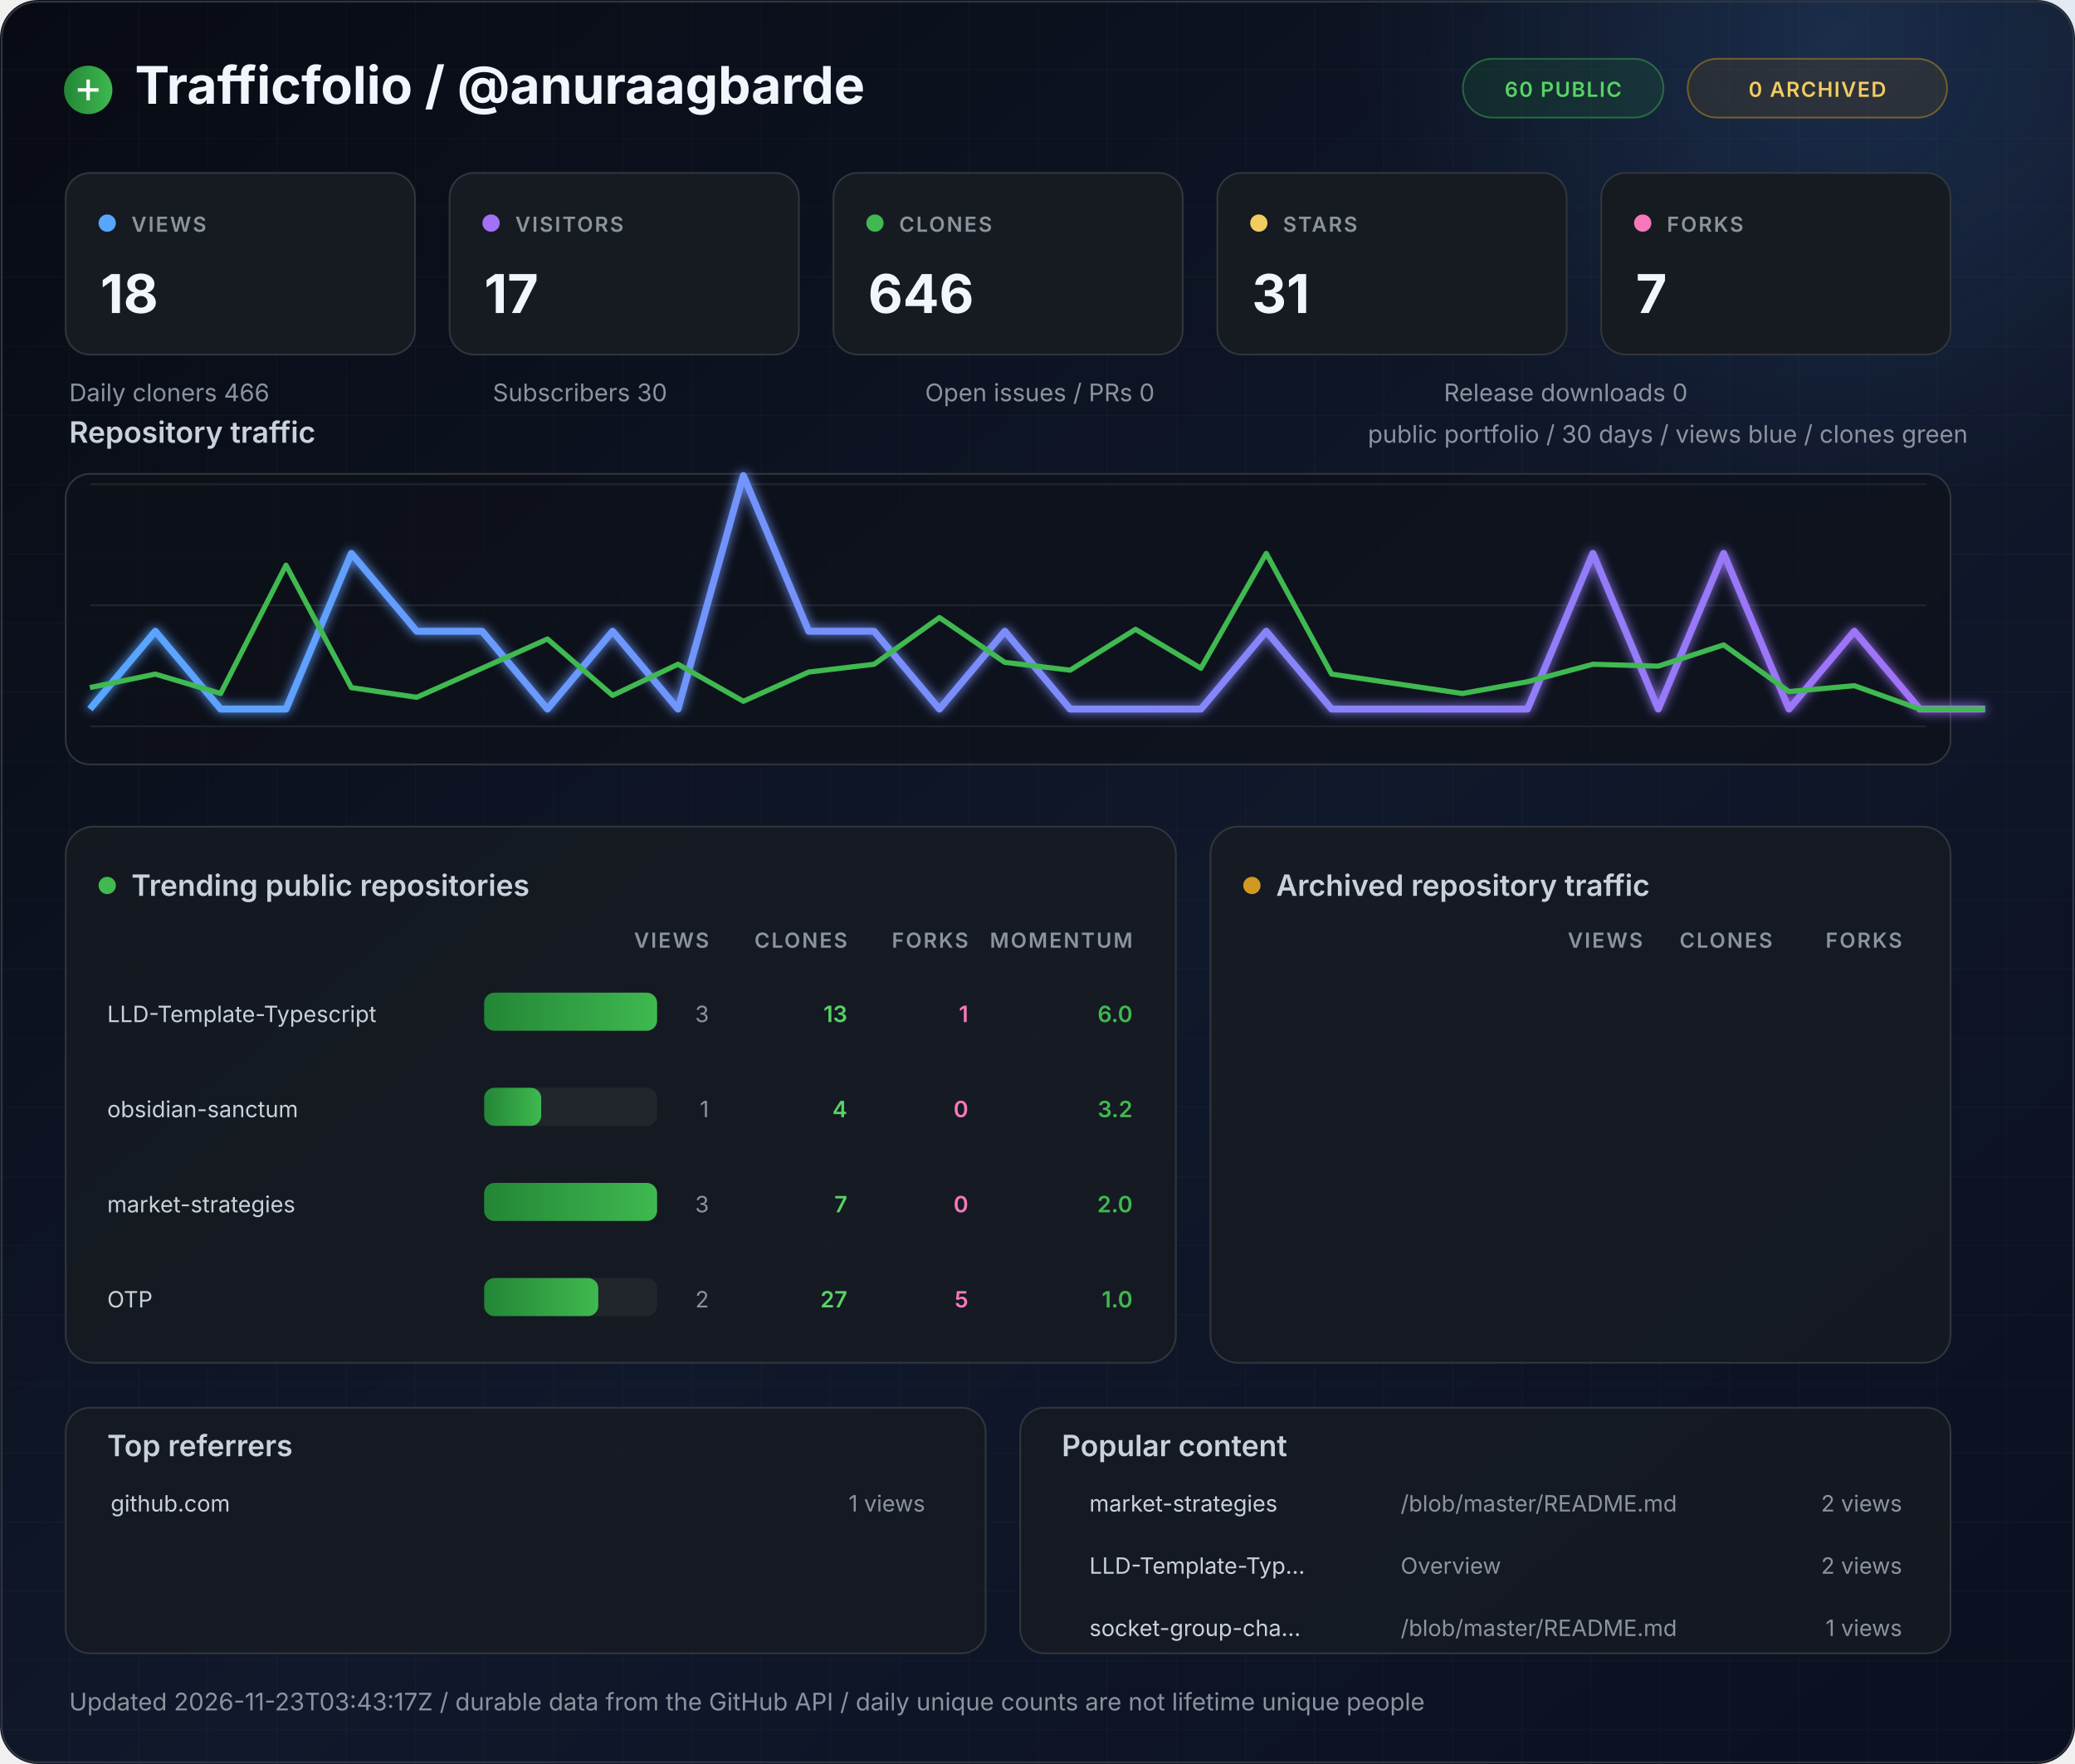
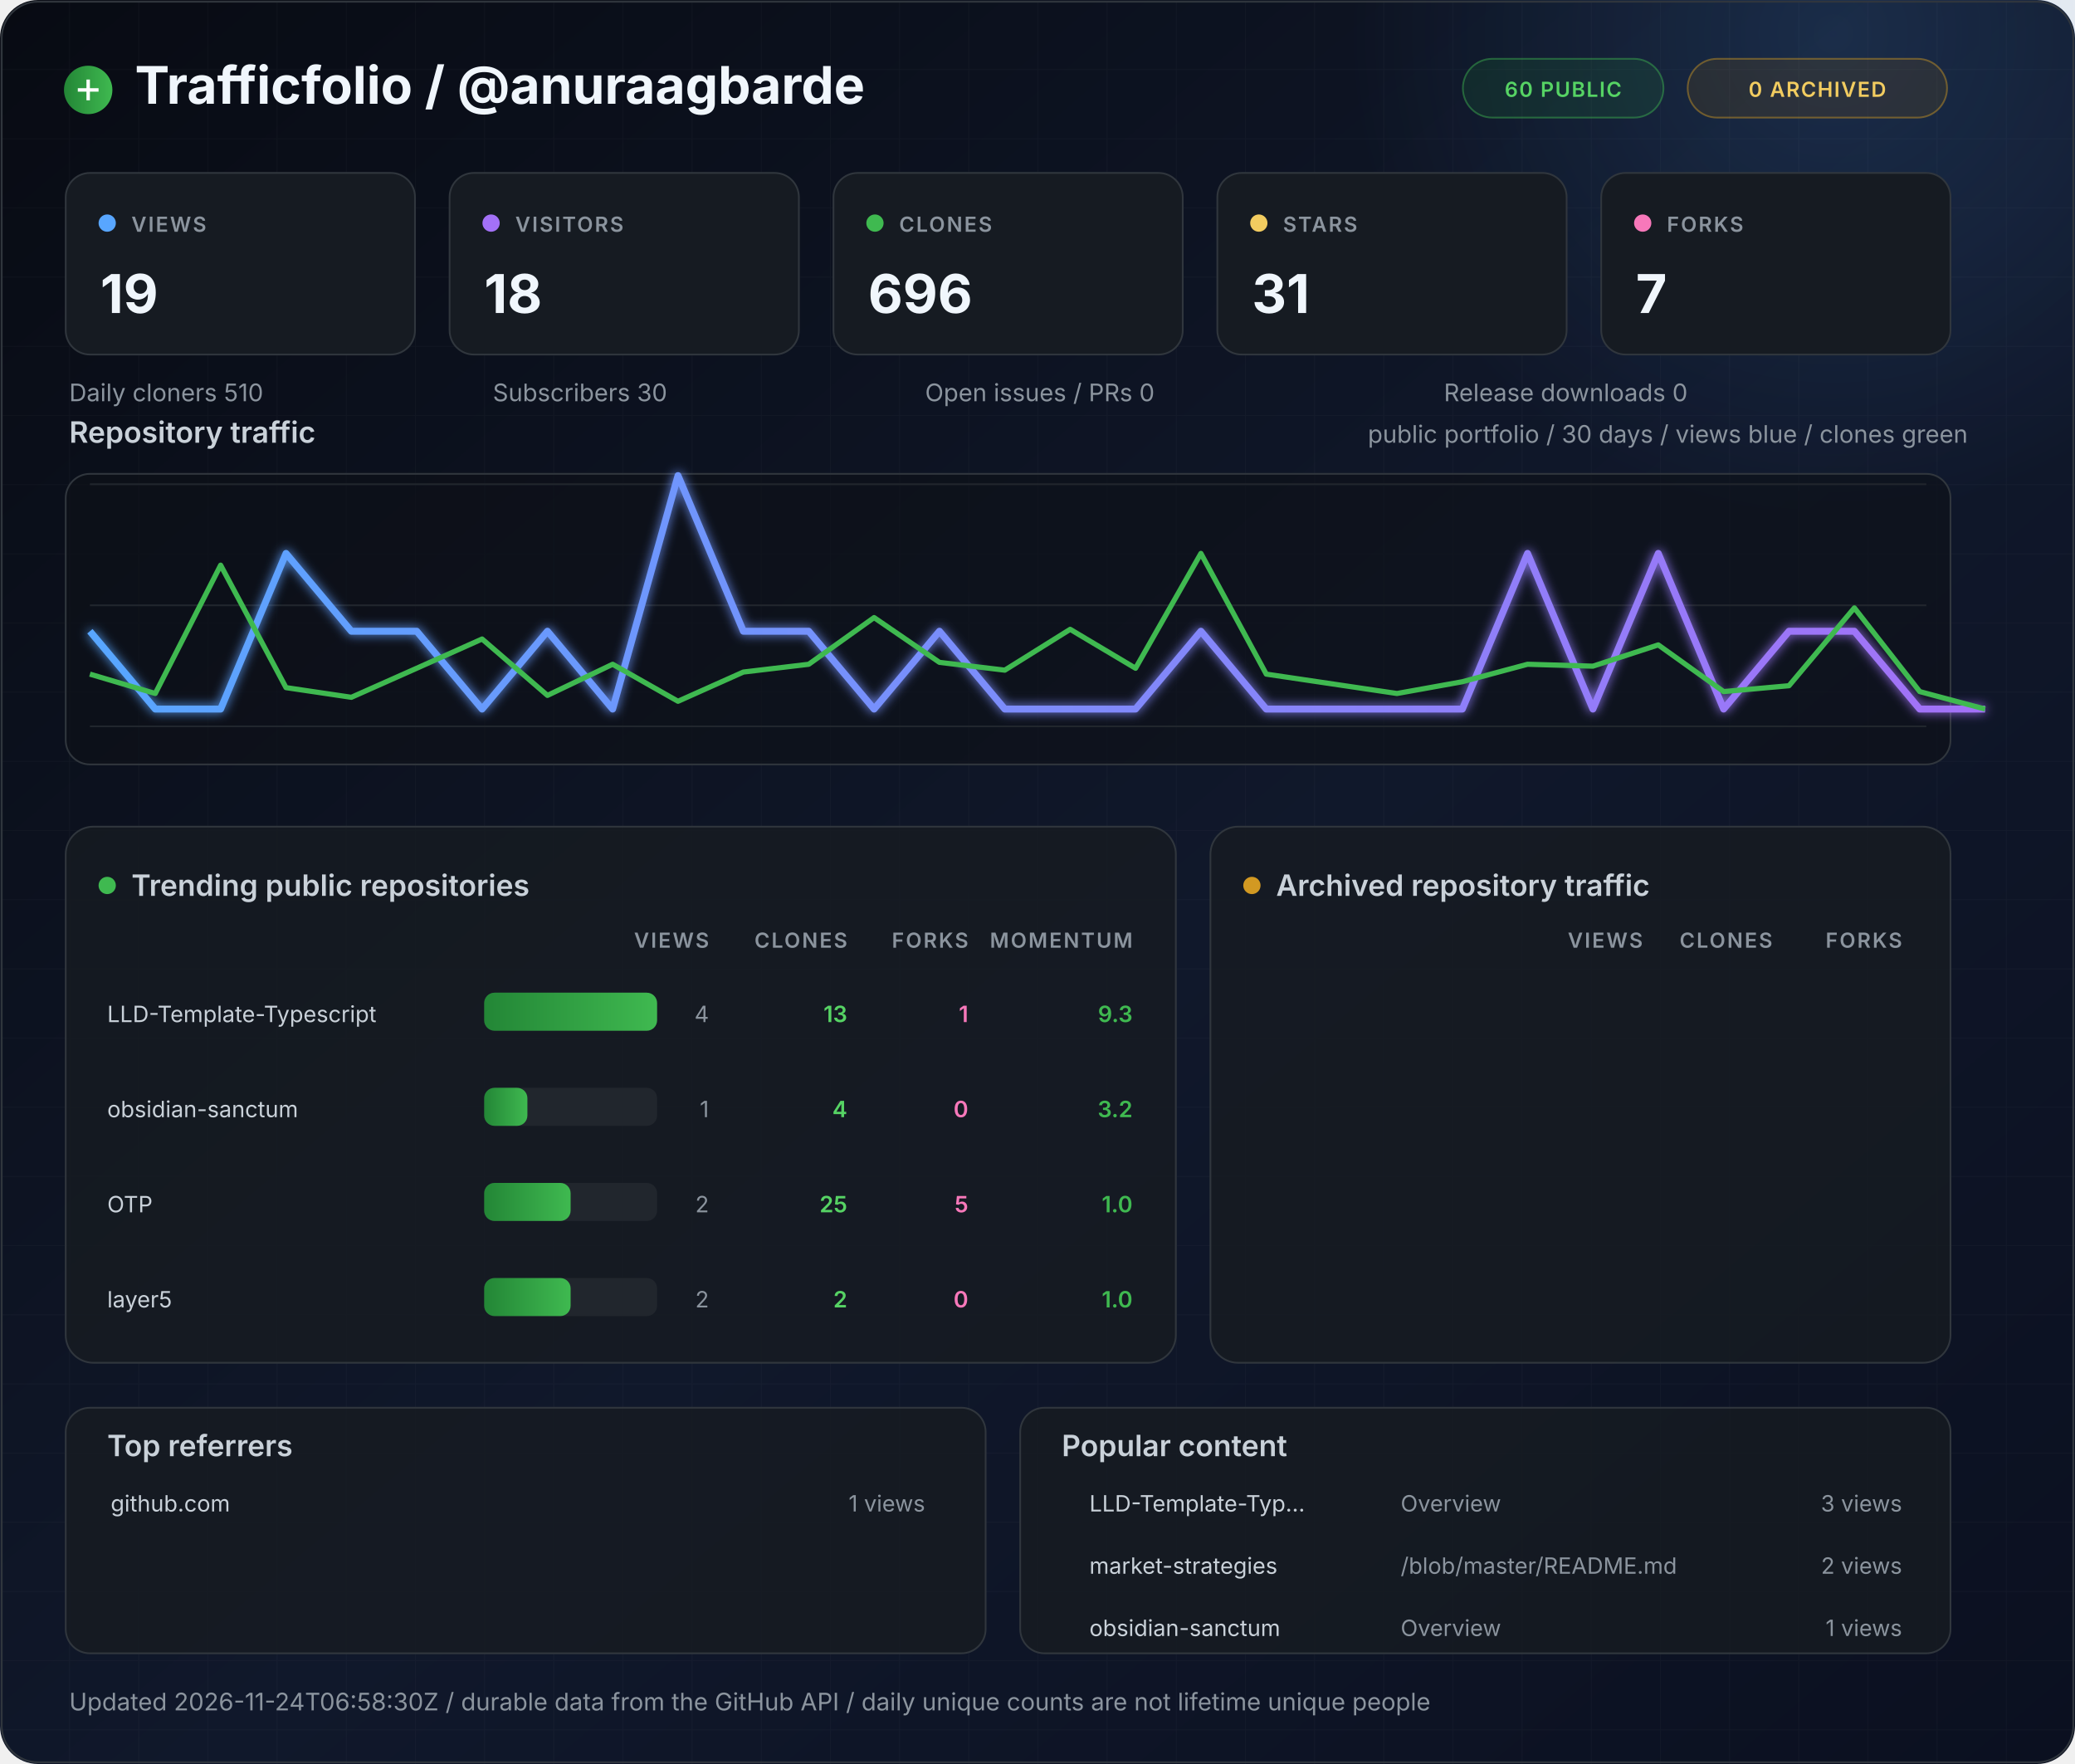
<svg xmlns="http://www.w3.org/2000/svg" width="1200" height="1020" viewBox="0 0 1200 1020" role="img" aria-label="Trafficfolio GitHub analytics dashboard for anuraagbarde">
  <defs>
    <linearGradient id="bg" x1="0" y1="0" x2="1" y2="1">
      <stop stop-color="#080b13" />
      <stop offset=".55" stop-color="#10182b" />
      <stop offset="1" stop-color="#0b1020" />
    </linearGradient>
    <linearGradient id="line" x1="0" y1="0" x2="1" y2="0">
      <stop stop-color="#58a6ff" />
      <stop offset="1" stop-color="#a371f7" />
    </linearGradient>
    <linearGradient id="bar" x1="0" y1="0" x2="1" y2="0">
      <stop stop-color="#238636" />
      <stop offset="1" stop-color="#3fb950" />
    </linearGradient>
    <linearGradient id="archiveBar" x1="0" y1="0" x2="1" y2="0">
      <stop stop-color="#9e6a03" />
      <stop offset="1" stop-color="#f2cc60" />
    </linearGradient>
    <radialGradient id="ambient">
      <stop stop-color="#58a6ff" stop-opacity=".16" />
      <stop offset="1" stop-color="#58a6ff" stop-opacity="0" />
    </radialGradient>
    <pattern id="grid" width="40" height="40" patternUnits="userSpaceOnUse">
      <path d="M40 0H0V40" fill="none" stroke="#ffffff" stroke-opacity=".025" />
    </pattern>
    <filter id="glow">
      <feGaussianBlur stdDeviation="3" result="b" />
      <feMerge>
        <feMergeNode in="b" />
        <feMergeNode in="SourceGraphic" />
      </feMerge>
    </filter>
    <style>
    .title{font:750 30px -apple-system,BlinkMacSystemFont,"Segoe UI",sans-serif;fill:#f0f6fc}
    .subtitle{font:14px -apple-system,BlinkMacSystemFont,"Segoe UI",sans-serif;fill:#8b949e}
    .label{font:600 12px -apple-system,BlinkMacSystemFont,"Segoe UI",sans-serif;fill:#8b949e;letter-spacing:1px}
    .metric{font:700 31px -apple-system,BlinkMacSystemFont,"Segoe UI",sans-serif;fill:#f0f6fc}
    .section{font:600 17px -apple-system,BlinkMacSystemFont,"Segoe UI",sans-serif;fill:#c9d1d9}
    .repo,.value,.trend,.archive,.clone,.fork{font:13px -apple-system,BlinkMacSystemFont,"Segoe UI",sans-serif;fill:#c9d1d9}
    .value{fill:#8b949e} .trend{fill:#3fb950;font-weight:600} .archive{fill:#d29922}
    .clone{fill:#56d364;font-weight:600} .fork{fill:#f778ba;font-weight:600}
    .pill{font:600 12px -apple-system,BlinkMacSystemFont,"Segoe UI",sans-serif;letter-spacing:.7px}
  </style>
  </defs>
  <rect width="1200" height="1020" rx="22" fill="url(#bg)" />
  <rect width="1200" height="1020" rx="22" fill="url(#grid)" />
  <circle cx="1060" cy="20" r="280" fill="url(#ambient)" />
  <rect x="1" y="1" width="1198" height="1018" rx="21" fill="none" stroke="#30363d" />
  <circle cx="51" cy="52" r="14" fill="url(#bar)" />
  <path d="M45 52h12M51 46v12" stroke="#fff" stroke-width="2" />
  <text x="78" y="60" class="title">Trafficfolio / @anuraagbarde</text>
  <rect x="846" y="34" width="116" height="34" rx="17" fill="#238636" fill-opacity=".16" stroke="#3fb950" stroke-opacity=".45" />
  <text x="904" y="56" text-anchor="middle" class="pill" fill="#56d364">60 PUBLIC</text>
  <rect x="976" y="34" width="150" height="34" rx="17" fill="#9e6a03" fill-opacity=".14" stroke="#d29922" stroke-opacity=".45" />
  <text x="1051" y="56" text-anchor="middle" class="pill" fill="#f2cc60">0 ARCHIVED</text>
  <rect x="38" y="100" width="202" height="105" rx="14" fill="#161b22" stroke="#30363d" />
  <circle cx="62" cy="129" r="5" fill="#58a6ff" />
  <text x="76" y="134" class="label">VIEWS</text>
-   <text x="58" y="181" class="metric">18</text>
+   <text x="58" y="181" class="metric">19</text>
  <rect x="260" y="100" width="202" height="105" rx="14" fill="#161b22" stroke="#30363d" />
  <circle cx="284" cy="129" r="5" fill="#a371f7" />
  <text x="298" y="134" class="label">VISITORS</text>
-   <text x="280" y="181" class="metric">17</text>
+   <text x="280" y="181" class="metric">18</text>
  <rect x="482" y="100" width="202" height="105" rx="14" fill="#161b22" stroke="#30363d" />
  <circle cx="506" cy="129" r="5" fill="#3fb950" />
  <text x="520" y="134" class="label">CLONES</text>
-   <text x="502" y="181" class="metric">646</text>
+   <text x="502" y="181" class="metric">696</text>
  <rect x="704" y="100" width="202" height="105" rx="14" fill="#161b22" stroke="#30363d" />
  <circle cx="728" cy="129" r="5" fill="#f2cc60" />
  <text x="742" y="134" class="label">STARS</text>
  <text x="724" y="181" class="metric">31</text>
  <rect x="926" y="100" width="202" height="105" rx="14" fill="#161b22" stroke="#30363d" />
  <circle cx="950" cy="129" r="5" fill="#f778ba" />
  <text x="964" y="134" class="label">FORKS</text>
  <text x="946" y="181" class="metric">7</text>
-   <text x="40" y="232" class="subtitle">Daily cloners 466</text>
+   <text x="40" y="232" class="subtitle">Daily cloners 510</text>
  <text x="285" y="232" class="subtitle">Subscribers 30</text>
  <text x="535" y="232" class="subtitle">Open issues / PRs 0</text>
  <text x="835" y="232" class="subtitle">Release downloads 0</text>
  <text x="40" y="256" class="section">Repository traffic</text>
  <text x="1138" y="256" text-anchor="end" class="subtitle">public portfolio / 30 days / views blue / clones green</text>
  <rect x="38" y="274" width="1090" height="168" rx="14" fill="#0d1117" fill-opacity=".62" stroke="#30363d" />
  <line x1="52" y1="420" x2="1114" y2="420" stroke="#21262d" />
  <line x1="52" y1="350" x2="1114" y2="350" stroke="#21262d" />
  <line x1="52" y1="280" x2="1114" y2="280" stroke="#21262d" />
-   <polyline points="52.0,410.0 89.8,365.0 127.6,410.0 165.4,410.0 203.2,320.0 241.0,365.0 278.8,365.0 316.6,410.0 354.3,365.0 392.1,410.0 429.9,275.0 467.7,365.0 505.5,365.0 543.3,410.0 581.1,365.0 618.9,410.0 656.7,410.0 694.5,410.0 732.3,365.0 770.1,410.0 807.9,410.0 845.7,410.0 883.4,410.0 921.2,320.0 959.0,410.0 996.8,320.0 1034.6,410.0 1072.4,365.0 1110.2,410.0 1148.0,410.0" fill="none" stroke="url(#line)" stroke-width="4" stroke-linejoin="round" filter="url(#glow)" />
-   <polyline points="52.0,397.6 89.8,389.8 127.6,401.0 165.4,326.8 203.2,397.6 241.0,403.2 278.8,386.4 316.6,369.5 354.3,402.1 392.1,384.1 429.9,405.5 467.7,388.6 505.5,384.1 543.3,357.1 581.1,383.0 618.9,387.5 656.7,363.9 694.5,386.4 732.3,320.0 770.1,389.8 807.9,395.4 845.7,401.0 883.4,394.2 921.2,384.1 959.0,385.2 996.8,372.9 1034.6,399.9 1072.4,396.5 1110.2,410.0 1148.0,410.0" fill="none" stroke="#3fb950" stroke-width="3" stroke-linejoin="round" />
+   <polyline points="52.0,365.0 89.8,410.0 127.6,410.0 165.4,320.0 203.2,365.0 241.0,365.0 278.8,410.0 316.6,365.0 354.3,410.0 392.1,275.0 429.9,365.0 467.7,365.0 505.5,410.0 543.3,365.0 581.1,410.0 618.9,410.0 656.7,410.0 694.5,365.0 732.3,410.0 770.1,410.0 807.9,410.0 845.7,410.0 883.4,320.0 921.2,410.0 959.0,320.0 996.8,410.0 1034.6,365.0 1072.4,365.0 1110.2,410.0 1148.0,410.0" fill="none" stroke="url(#line)" stroke-width="4" stroke-linejoin="round" filter="url(#glow)" />
+   <polyline points="52.0,389.8 89.8,401.0 127.6,326.8 165.4,397.6 203.2,403.2 241.0,386.4 278.8,369.5 316.6,402.1 354.3,384.1 392.1,405.5 429.9,388.6 467.7,384.1 505.5,357.1 543.3,383.0 581.1,387.5 618.9,363.9 656.7,386.4 694.5,320.0 732.3,389.8 770.1,395.4 807.9,401.0 845.7,394.2 883.4,384.1 921.2,385.2 959.0,372.9 996.8,399.9 1034.6,396.5 1072.4,351.5 1110.2,399.9 1148.0,410.0" fill="none" stroke="#3fb950" stroke-width="3" stroke-linejoin="round" />
  <rect x="38" y="478" width="642" height="310" rx="16" fill="#161b22" fill-opacity=".82" stroke="#30363d" />
  <circle cx="62" cy="512" r="5" fill="#3fb950" />
  <text x="76" y="518" class="section">Trending public repositories</text>
  <text x="410" y="548" text-anchor="end" class="label">VIEWS</text>
  <text x="490" y="548" text-anchor="end" class="label">CLONES</text>
  <text x="560" y="548" text-anchor="end" class="label">FORKS</text>
  <text x="655" y="548" text-anchor="end" class="label">MOMENTUM</text>
  <text x="62" y="591" class="repo">LLD-Template-Typescript</text>
  <rect x="280" y="574" width="100" height="22" rx="6" fill="#21262d" />
  <rect x="280" y="574" width="100" height="22" rx="6" fill="url(#bar)" />
-   <text x="410" y="591" text-anchor="end" class="value">3</text>
+   <text x="410" y="591" text-anchor="end" class="value">4</text>
  <text x="490" y="591" text-anchor="end" class="clone">13</text>
  <text x="560" y="591" text-anchor="end" class="fork">1</text>
-   <text x="655" y="591" text-anchor="end" class="trend">6.0</text>
+   <text x="655" y="591" text-anchor="end" class="trend">9.3</text>
  <text x="62" y="646" class="repo">obsidian-sanctum</text>
  <rect x="280" y="629" width="100" height="22" rx="6" fill="#21262d" />
-   <rect x="280" y="629" width="33" height="22" rx="6" fill="url(#bar)" />
+   <rect x="280" y="629" width="25" height="22" rx="6" fill="url(#bar)" />
  <text x="410" y="646" text-anchor="end" class="value">1</text>
  <text x="490" y="646" text-anchor="end" class="clone">4</text>
  <text x="560" y="646" text-anchor="end" class="fork">0</text>
  <text x="655" y="646" text-anchor="end" class="trend">3.2</text>
-   <text x="62" y="701" class="repo">market-strategies</text>
+   <text x="62" y="701" class="repo">OTP</text>
  <rect x="280" y="684" width="100" height="22" rx="6" fill="#21262d" />
-   <rect x="280" y="684" width="100" height="22" rx="6" fill="url(#bar)" />
-   <text x="410" y="701" text-anchor="end" class="value">3</text>
-   <text x="490" y="701" text-anchor="end" class="clone">7</text>
-   <text x="560" y="701" text-anchor="end" class="fork">0</text>
-   <text x="655" y="701" text-anchor="end" class="trend">2.0</text>
-   <text x="62" y="756" class="repo">OTP</text>
+   <rect x="280" y="684" width="50" height="22" rx="6" fill="url(#bar)" />
+   <text x="410" y="701" text-anchor="end" class="value">2</text>
+   <text x="490" y="701" text-anchor="end" class="clone">25</text>
+   <text x="560" y="701" text-anchor="end" class="fork">5</text>
+   <text x="655" y="701" text-anchor="end" class="trend">1.0</text>
+   <text x="62" y="756" class="repo">layer5</text>
  <rect x="280" y="739" width="100" height="22" rx="6" fill="#21262d" />
-   <rect x="280" y="739" width="66" height="22" rx="6" fill="url(#bar)" />
+   <rect x="280" y="739" width="50" height="22" rx="6" fill="url(#bar)" />
  <text x="410" y="756" text-anchor="end" class="value">2</text>
-   <text x="490" y="756" text-anchor="end" class="clone">27</text>
-   <text x="560" y="756" text-anchor="end" class="fork">5</text>
+   <text x="490" y="756" text-anchor="end" class="clone">2</text>
+   <text x="560" y="756" text-anchor="end" class="fork">0</text>
  <text x="655" y="756" text-anchor="end" class="trend">1.0</text>
  <rect x="700" y="478" width="428" height="310" rx="16" fill="#161b22" fill-opacity=".82" stroke="#30363d" />
  <circle cx="724" cy="512" r="5" fill="#d29922" />
  <text x="738" y="518" class="section">Archived repository traffic</text>
  <text x="950" y="548" text-anchor="end" class="label">VIEWS</text>
  <text x="1025" y="548" text-anchor="end" class="label">CLONES</text>
  <text x="1100" y="548" text-anchor="end" class="label">FORKS</text>
  <rect x="38" y="814" width="532" height="142" rx="14" fill="#161b22" fill-opacity=".82" stroke="#30363d" />
  <text x="62" y="842" class="section">Top referrers</text>
  <text x="64" y="874" class="repo">github.com</text>
  <text x="535" y="874" text-anchor="end" class="value">1 views</text>
  <rect x="590" y="814" width="538" height="142" rx="14" fill="#161b22" fill-opacity=".82" stroke="#30363d" />
  <text x="614" y="842" class="section">Popular content</text>
-   <text x="630" y="874" class="repo">market-strategies</text>
-   <text x="810" y="874" class="value">/blob/master/README.md</text>
-   <text x="1100" y="874" text-anchor="end" class="value">2 views</text>
-   <text x="630" y="910" class="repo">LLD-Template-Typ...</text>
-   <text x="810" y="910" class="value">Overview</text>
+   <text x="630" y="874" class="repo">LLD-Template-Typ...</text>
+   <text x="810" y="874" class="value">Overview</text>
+   <text x="1100" y="874" text-anchor="end" class="value">3 views</text>
+   <text x="630" y="910" class="repo">market-strategies</text>
+   <text x="810" y="910" class="value">/blob/master/README.md</text>
  <text x="1100" y="910" text-anchor="end" class="value">2 views</text>
-   <text x="630" y="946" class="repo">socket-group-cha...</text>
-   <text x="810" y="946" class="value">/blob/master/README.md</text>
+   <text x="630" y="946" class="repo">obsidian-sanctum</text>
+   <text x="810" y="946" class="value">Overview</text>
  <text x="1100" y="946" text-anchor="end" class="value">1 views</text>
-   <text x="40" y="989" class="subtitle">Updated 2026-11-23T03:43:17Z / durable data from the GitHub API / daily unique counts are not lifetime unique people</text>
+   <text x="40" y="989" class="subtitle">Updated 2026-11-24T06:58:30Z / durable data from the GitHub API / daily unique counts are not lifetime unique people</text>
</svg>
